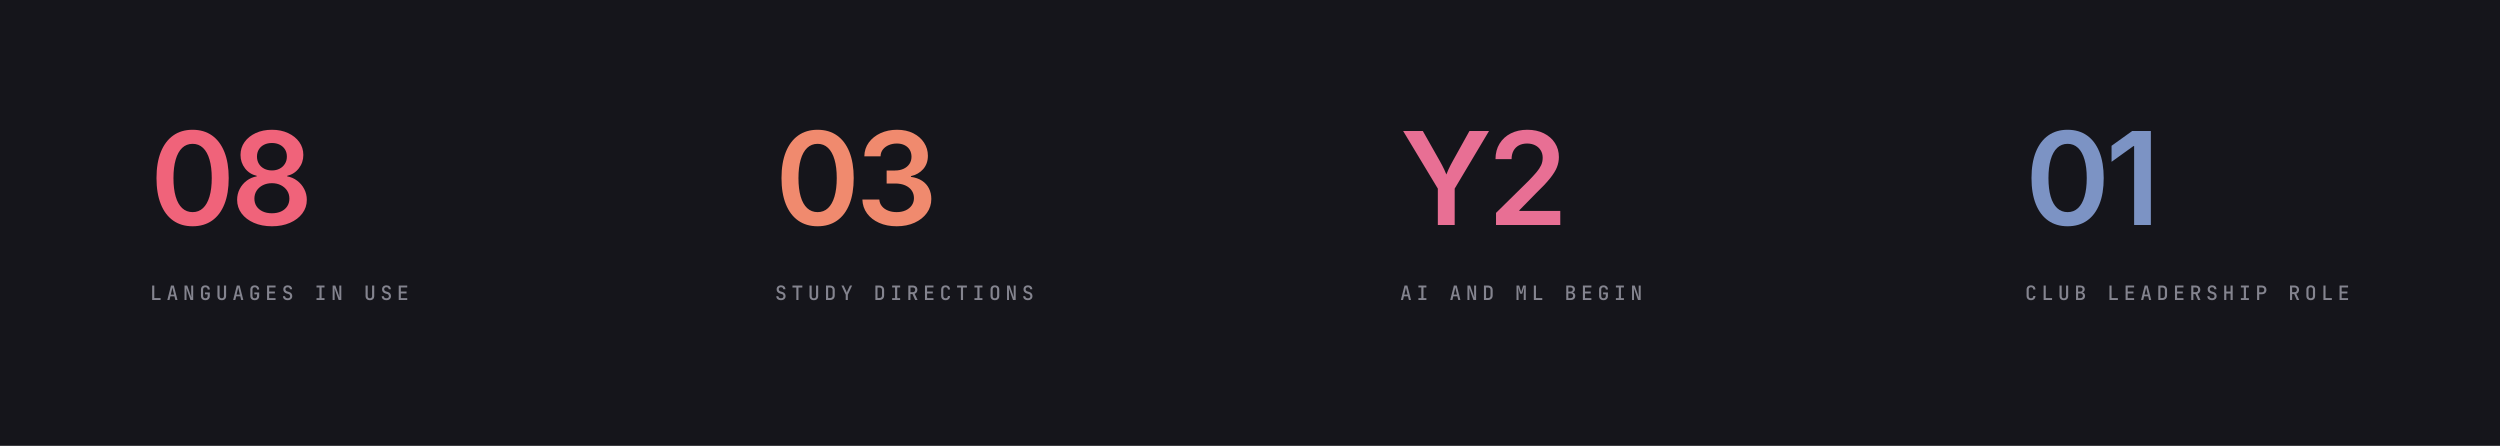
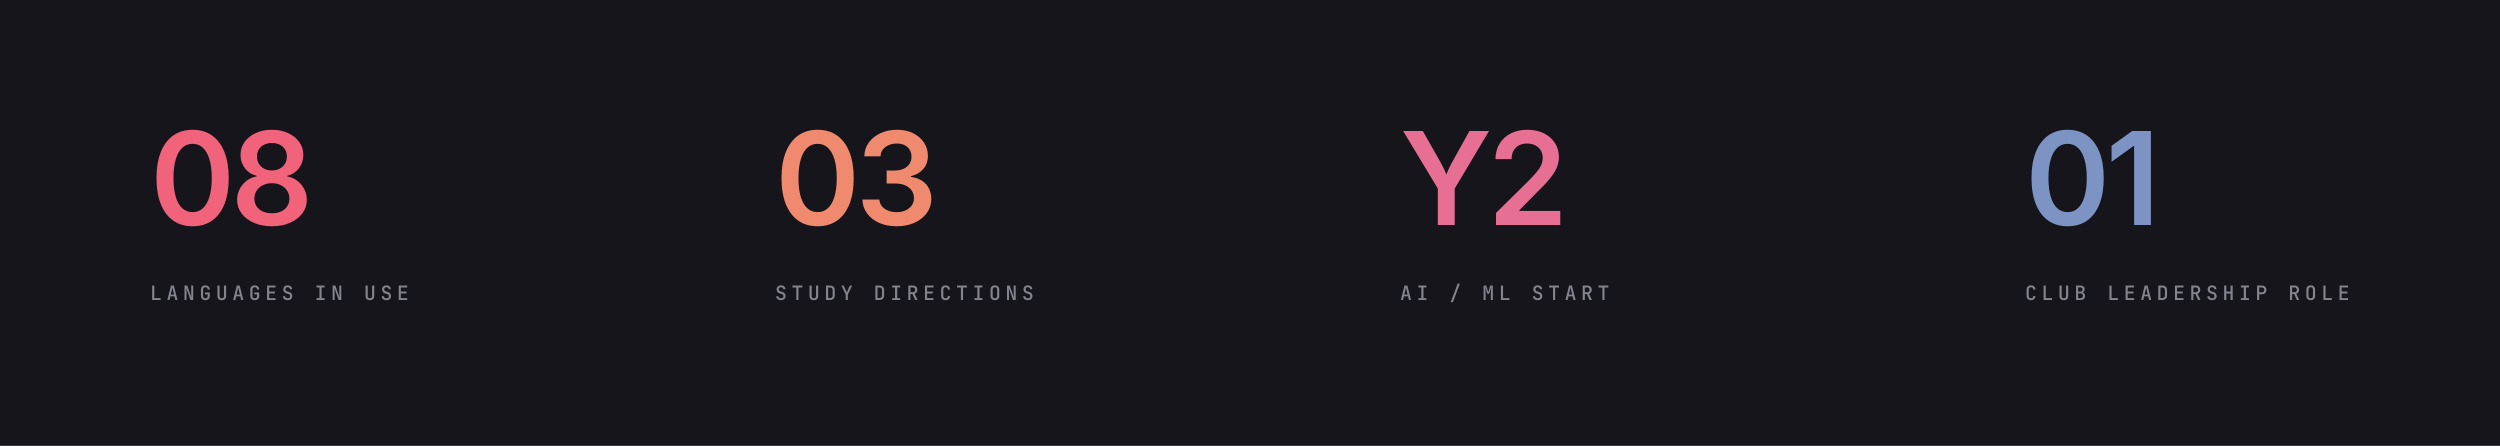
<svg xmlns="http://www.w3.org/2000/svg" width="1200" height="214" viewBox="0 0 1200 214" role="img" aria-label="Eight languages, three directions">
  <rect x="0.0" y="0.0" width="1200.0" height="214.0" fill="#15151B" />
  <path d="M92.43 108.61Q86.99 108.61 83.11 105.87Q79.24 103.13 77.18 97.96Q75.12 92.8 75.12 85.48Q75.12 78.15 77.19 72.97Q79.27 67.8 83.13 65.04Q86.99 62.29 92.43 62.29Q97.91 62.29 101.79 65.04Q105.66 67.8 107.72 72.97Q109.78 78.15 109.78 85.48Q109.78 92.8 107.74 97.96Q105.69 103.13 101.82 105.87Q97.94 108.61 92.43 108.61ZM92.46 101.82Q95.4 101.82 97.44 99.9Q99.49 97.98 100.56 94.33Q101.64 90.68 101.64 85.48Q101.64 80.24 100.56 76.58Q99.49 72.91 97.44 70.98Q95.4 69.04 92.46 69.04Q89.5 69.04 87.45 70.98Q85.41 72.91 84.34 76.58Q83.26 80.24 83.26 85.48Q83.26 90.68 84.32 94.33Q85.38 97.98 87.44 99.9Q89.5 101.82 92.46 101.82ZM130.53 108.61Q125.65 108.61 121.87 106.96Q118.09 105.31 115.95 102.44Q113.82 99.58 113.82 95.92Q113.82 93.11 115.06 90.71Q116.3 88.32 118.43 86.72Q120.57 85.11 123.23 84.66L123.23 84.39Q119.75 83.6 117.6 80.8Q115.45 78 115.45 74.37Q115.45 70.88 117.4 68.16Q119.36 65.44 122.76 63.86Q126.17 62.29 130.53 62.29Q134.86 62.29 138.26 63.86Q141.67 65.44 143.64 68.16Q145.6 70.88 145.6 74.37Q145.6 78 143.44 80.8Q141.28 83.6 137.85 84.39L137.85 84.66Q140.49 85.11 142.62 86.72Q144.76 88.32 146.01 90.71Q147.27 93.11 147.27 95.92Q147.27 99.58 145.12 102.44Q142.97 105.31 139.19 106.96Q135.4 108.61 130.53 108.61ZM130.53 102.37Q133.07 102.37 134.95 101.49Q136.83 100.61 137.87 99.02Q138.91 97.43 138.91 95.35Q138.91 93.17 137.82 91.52Q136.73 89.87 134.84 88.9Q132.95 87.93 130.53 87.93Q128.11 87.93 126.2 88.88Q124.29 89.84 123.2 91.5Q122.11 93.17 122.11 95.35Q122.11 97.43 123.14 99.01Q124.17 100.58 126.08 101.48Q127.99 102.37 130.53 102.37ZM130.53 81.81Q132.62 81.81 134.22 80.97Q135.83 80.12 136.76 78.62Q137.7 77.12 137.7 75.15Q137.7 73.19 136.8 71.73Q135.89 70.28 134.27 69.46Q132.65 68.64 130.53 68.64Q128.38 68.64 126.76 69.46Q125.14 70.28 124.25 71.73Q123.35 73.19 123.35 75.15Q123.35 77.12 124.26 78.62Q125.17 80.12 126.8 80.97Q128.44 81.81 130.53 81.81Z" fill="#F0637A" />
  <path d="M73.04 144L73.04 137.06L74.06 137.06L74.06 143.06L77.09 143.06L77.09 144ZM80.31 144L82.08 137.06L83.42 137.06L85.19 144L84.16 144L83.74 142.24L81.77 142.24L81.35 144ZM81.96 141.4L83.54 141.4L83.06 139.39Q82.94 138.86 82.86 138.47Q82.78 138.07 82.75 137.93Q82.72 138.07 82.65 138.47Q82.57 138.86 82.44 139.38ZM88.57 144L88.57 137.06L89.86 137.06L91.89 142.83Q91.87 142.56 91.84 142.18Q91.81 141.8 91.79 141.39Q91.78 140.98 91.78 140.65L91.78 137.06L92.73 137.06L92.73 144L91.44 144L89.42 138.23Q89.44 138.48 89.47 138.85Q89.49 139.22 89.51 139.62Q89.52 140.02 89.52 140.36L89.52 144ZM98.59 144.09Q97.94 144.09 97.46 143.85Q96.98 143.61 96.72 143.15Q96.46 142.69 96.46 142.07L96.46 138.99Q96.46 138.37 96.72 137.91Q96.98 137.45 97.46 137.21Q97.94 136.97 98.59 136.97Q99.23 136.97 99.71 137.22Q100.18 137.46 100.45 137.92Q100.71 138.37 100.71 138.99L99.68 138.99Q99.68 138.45 99.4 138.17Q99.11 137.88 98.59 137.88Q98.07 137.88 97.78 138.17Q97.49 138.45 97.49 138.98L97.49 142.07Q97.49 142.6 97.78 142.9Q98.07 143.19 98.59 143.19Q99.11 143.19 99.4 142.9Q99.68 142.6 99.68 142.07L99.68 141.29L98.39 141.29L98.39 140.39L100.71 140.39L100.71 142.07Q100.71 142.69 100.45 143.14Q100.18 143.6 99.71 143.85Q99.23 144.09 98.59 144.09ZM106.45 144.09Q105.45 144.09 104.91 143.55Q104.37 143 104.37 142.06L104.37 137.06L105.4 137.06L105.4 142.06Q105.4 142.58 105.66 142.89Q105.92 143.19 106.45 143.19Q106.97 143.19 107.24 142.89Q107.5 142.58 107.5 142.06L107.5 137.06L108.53 137.06L108.53 142.06Q108.53 143 107.99 143.55Q107.45 144.09 106.45 144.09ZM111.91 144L113.68 137.06L115.02 137.06L116.79 144L115.76 144L115.34 142.24L113.37 142.24L112.95 144ZM113.56 141.4L115.14 141.4L114.66 139.39Q114.54 138.86 114.46 138.47Q114.38 138.07 114.35 137.93Q114.32 138.07 114.25 138.47Q114.17 138.86 114.04 139.38ZM122.29 144.09Q121.64 144.09 121.16 143.85Q120.68 143.61 120.42 143.15Q120.16 142.69 120.16 142.07L120.16 138.99Q120.16 138.37 120.42 137.91Q120.68 137.45 121.16 137.21Q121.64 136.97 122.29 136.97Q122.93 136.97 123.41 137.22Q123.88 137.46 124.15 137.92Q124.41 138.37 124.41 138.99L123.38 138.99Q123.38 138.45 123.1 138.17Q122.81 137.88 122.29 137.88Q121.77 137.88 121.48 138.17Q121.19 138.45 121.19 138.98L121.19 142.07Q121.19 142.6 121.48 142.9Q121.77 143.19 122.29 143.19Q122.81 143.19 123.1 142.9Q123.38 142.6 123.38 142.07L123.38 141.29L122.09 141.29L122.09 140.39L124.41 140.39L124.41 142.07Q124.41 142.69 124.15 143.14Q123.88 143.6 123.41 143.85Q122.93 144.09 122.29 144.09ZM128.19 144L128.19 137.06L132.27 137.06L132.27 137.98L129.2 137.98L129.2 139.94L131.94 139.94L131.94 140.85L129.2 140.85L129.2 143.09L132.27 143.09L132.27 144ZM138.08 144.09Q137.38 144.09 136.87 143.86Q136.37 143.63 136.09 143.2Q135.82 142.76 135.82 142.17L136.83 142.17Q136.83 142.64 137.17 142.91Q137.5 143.18 138.09 143.18Q138.64 143.18 138.95 142.92Q139.27 142.65 139.27 142.19Q139.27 141.8 139.05 141.51Q138.84 141.23 138.44 141.12L137.57 140.87Q136.81 140.65 136.39 140.12Q135.98 139.59 135.98 138.86Q135.98 138.29 136.24 137.86Q136.49 137.44 136.97 137.2Q137.44 136.96 138.09 136.96Q139.04 136.96 139.61 137.47Q140.19 137.99 140.2 138.85L139.17 138.85Q139.17 138.4 138.88 138.13Q138.59 137.87 138.07 137.87Q137.57 137.87 137.28 138.11Q137 138.36 137 138.79Q137 139.18 137.21 139.47Q137.42 139.75 137.82 139.87L138.71 140.13Q139.47 140.34 139.87 140.87Q140.28 141.41 140.28 142.15Q140.28 142.73 140.01 143.17Q139.73 143.61 139.24 143.85Q138.74 144.09 138.08 144.09ZM151.93 144L151.93 143.09L153.33 143.09L153.33 137.98L151.93 137.98L151.93 137.06L155.77 137.06L155.77 137.98L154.37 137.98L154.37 143.09L155.77 143.09L155.77 144ZM159.67 144L159.67 137.06L160.96 137.06L162.99 142.83Q162.97 142.56 162.94 142.18Q162.91 141.8 162.89 141.39Q162.88 140.98 162.88 140.65L162.88 137.06L163.83 137.06L163.83 144L162.54 144L160.52 138.23Q160.54 138.48 160.57 138.85Q160.59 139.22 160.61 139.62Q160.62 140.02 160.62 140.36L160.62 144ZM177.55 144.09Q176.55 144.09 176.01 143.55Q175.47 143 175.47 142.06L175.47 137.06L176.5 137.06L176.5 142.06Q176.5 142.58 176.76 142.89Q177.02 143.19 177.55 143.19Q178.07 143.19 178.34 142.89Q178.6 142.58 178.6 142.06L178.6 137.06L179.63 137.06L179.63 142.06Q179.63 143 179.09 143.55Q178.55 144.09 177.55 144.09ZM185.48 144.09Q184.78 144.09 184.27 143.86Q183.77 143.63 183.49 143.2Q183.22 142.76 183.22 142.17L184.23 142.17Q184.23 142.64 184.57 142.91Q184.9 143.18 185.49 143.18Q186.04 143.18 186.35 142.92Q186.67 142.65 186.67 142.19Q186.67 141.8 186.45 141.51Q186.24 141.23 185.84 141.12L184.97 140.87Q184.21 140.65 183.79 140.12Q183.38 139.59 183.38 138.86Q183.38 138.29 183.64 137.86Q183.89 137.44 184.37 137.2Q184.84 136.96 185.49 136.96Q186.44 136.96 187.01 137.47Q187.59 137.99 187.6 138.85L186.57 138.85Q186.57 138.4 186.28 138.13Q185.99 137.87 185.47 137.87Q184.97 137.87 184.68 138.11Q184.4 138.36 184.4 138.79Q184.4 139.18 184.61 139.47Q184.82 139.75 185.22 139.87L186.11 140.13Q186.87 140.34 187.27 140.87Q187.68 141.41 187.68 142.15Q187.68 142.73 187.41 143.17Q187.13 143.61 186.64 143.85Q186.14 144.09 185.48 144.09ZM191.39 144L191.39 137.06L195.47 137.06L195.47 137.98L192.4 137.98L192.4 139.94L195.14 139.94L195.14 140.85L192.4 140.85L192.4 143.09L195.47 143.09L195.47 144Z" fill="#84848F" />
  <path d="M392.43 108.61Q386.99 108.61 383.11 105.87Q379.24 103.13 377.18 97.96Q375.12 92.8 375.12 85.48Q375.12 78.15 377.19 72.97Q379.27 67.8 383.13 65.04Q386.99 62.29 392.43 62.29Q397.91 62.29 401.79 65.04Q405.66 67.8 407.72 72.97Q409.78 78.15 409.78 85.48Q409.78 92.8 407.74 97.96Q405.69 103.13 401.82 105.87Q397.94 108.61 392.43 108.61ZM392.46 101.82Q395.4 101.82 397.44 99.9Q399.49 97.98 400.56 94.33Q401.64 90.68 401.64 85.48Q401.64 80.24 400.56 76.58Q399.49 72.91 397.44 70.98Q395.4 69.04 392.46 69.04Q389.5 69.04 387.45 70.98Q385.41 72.91 384.34 76.58Q383.26 80.24 383.26 85.48Q383.26 90.68 384.32 94.33Q385.38 97.98 387.44 99.9Q389.5 101.82 392.46 101.82ZM430.41 108.61Q425.65 108.61 421.98 106.97Q418.3 105.34 416.18 102.44Q414.06 99.55 413.94 95.77L422.08 95.77Q422.2 97.62 423.31 98.98Q424.41 100.34 426.26 101.08Q428.11 101.82 430.41 101.82Q432.83 101.82 434.69 100.98Q436.55 100.13 437.63 98.6Q438.7 97.07 438.7 95.07Q438.7 93.01 437.61 91.44Q436.52 89.87 434.49 88.97Q432.47 88.08 429.59 88.08L425.59 88.08L425.59 81.84L429.59 81.84Q431.95 81.84 433.74 81.01Q435.52 80.18 436.52 78.7Q437.52 77.21 437.52 75.24Q437.52 73.34 436.66 71.91Q435.8 70.49 434.21 69.69Q432.62 68.89 430.5 68.89Q428.41 68.89 426.65 69.63Q424.9 70.37 423.81 71.73Q422.72 73.09 422.66 75.03L414.88 75.03Q414.94 71.25 417.04 68.39Q419.15 65.53 422.67 63.91Q426.2 62.29 430.56 62.29Q435.07 62.29 438.4 63.98Q441.73 65.68 443.56 68.51Q445.39 71.34 445.39 74.76Q445.39 78.57 443.15 81.15Q440.91 83.72 437.25 84.54L437.25 84.9Q440.4 85.33 442.58 86.76Q444.76 88.2 445.89 90.44Q447.03 92.68 447.03 95.5Q447.03 99.28 444.88 102.25Q442.73 105.21 438.99 106.91Q435.25 108.61 430.41 108.61Z" fill="#F08A6E" />
  <path d="M374.88 144.09Q374.18 144.09 373.67 143.86Q373.17 143.63 372.89 143.2Q372.62 142.76 372.62 142.17L373.63 142.17Q373.63 142.64 373.97 142.91Q374.3 143.18 374.89 143.18Q375.44 143.18 375.75 142.92Q376.07 142.65 376.07 142.19Q376.07 141.8 375.85 141.51Q375.64 141.23 375.24 141.12L374.37 140.87Q373.61 140.65 373.19 140.12Q372.78 139.59 372.78 138.86Q372.78 138.29 373.04 137.86Q373.29 137.44 373.77 137.2Q374.24 136.96 374.89 136.96Q375.84 136.96 376.41 137.47Q376.99 137.99 377 138.85L375.97 138.85Q375.97 138.4 375.68 138.13Q375.39 137.87 374.87 137.87Q374.37 137.87 374.08 138.11Q373.8 138.36 373.8 138.79Q373.8 139.18 374.01 139.47Q374.22 139.75 374.62 139.87L375.51 140.13Q376.27 140.34 376.67 140.87Q377.08 141.41 377.08 142.15Q377.08 142.73 376.81 143.17Q376.53 143.61 376.04 143.85Q375.54 144.09 374.88 144.09ZM382.24 144L382.24 138.01L380.38 138.01L380.38 137.06L385.12 137.06L385.12 138.01L383.26 138.01L383.26 144ZM390.65 144.09Q389.65 144.09 389.11 143.55Q388.57 143 388.57 142.06L388.57 137.06L389.6 137.06L389.6 142.06Q389.6 142.58 389.86 142.89Q390.12 143.19 390.65 143.19Q391.17 143.19 391.44 142.89Q391.7 142.58 391.7 142.06L391.7 137.06L392.73 137.06L392.73 142.06Q392.73 143 392.19 143.55Q391.65 144.09 390.65 144.09ZM396.49 144L396.49 137.06L398.43 137.06Q399.11 137.06 399.61 137.33Q400.12 137.59 400.4 138.06Q400.68 138.54 400.68 139.18L400.68 141.87Q400.68 142.51 400.4 142.99Q400.12 143.48 399.61 143.74Q399.11 144 398.43 144ZM397.51 143.07L398.43 143.07Q399 143.07 399.32 142.75Q399.65 142.43 399.65 141.87L399.65 139.18Q399.65 138.63 399.32 138.31Q399 138 398.43 138L397.51 138ZM405.94 144L405.94 141.44L403.88 137.06L404.94 137.06L406.16 139.69Q406.29 139.94 406.36 140.17Q406.44 140.39 406.47 140.51Q406.49 140.39 406.57 140.17Q406.65 139.94 406.76 139.69L407.96 137.06L409.02 137.06L406.96 141.44L406.96 144ZM420.19 144L420.19 137.06L422.13 137.06Q422.81 137.06 423.31 137.33Q423.82 137.59 424.1 138.06Q424.38 138.54 424.38 139.18L424.38 141.87Q424.38 142.51 424.1 142.99Q423.82 143.48 423.31 143.74Q422.81 144 422.13 144ZM421.21 143.07L422.13 143.07Q422.7 143.07 423.02 142.75Q423.35 142.43 423.35 141.87L423.35 139.18Q423.35 138.63 423.02 138.31Q422.7 138 422.13 138L421.21 138ZM428.23 144L428.23 143.09L429.63 143.09L429.63 137.98L428.23 137.98L428.23 137.06L432.07 137.06L432.07 137.98L430.67 137.98L430.67 143.09L432.07 143.09L432.07 144ZM436 144L436 137.06L438.17 137.06Q438.83 137.06 439.31 137.32Q439.8 137.57 440.07 138.02Q440.34 138.48 440.34 139.1Q440.34 139.79 439.98 140.3Q439.63 140.81 439.02 141.02L440.43 144L439.27 144L438 141.15L437.02 141.15L437.02 144ZM437.02 140.25L438.17 140.25Q438.69 140.25 438.99 139.94Q439.29 139.63 439.29 139.12Q439.29 138.59 438.99 138.28Q438.69 137.98 438.17 137.98L437.02 137.98ZM443.99 144L443.99 137.06L448.07 137.06L448.07 137.98L445 137.98L445 139.94L447.74 139.94L447.74 140.85L445 140.85L445 143.09L448.07 143.09L448.07 144ZM453.89 144.09Q453.24 144.09 452.76 143.85Q452.28 143.61 452.02 143.15Q451.76 142.69 451.76 142.07L451.76 138.99Q451.76 138.37 452.02 137.91Q452.28 137.45 452.76 137.21Q453.24 136.97 453.89 136.97Q454.53 136.97 455.01 137.22Q455.48 137.46 455.75 137.92Q456.01 138.37 456.01 138.99L454.98 138.99Q454.98 138.45 454.7 138.17Q454.41 137.88 453.89 137.88Q453.37 137.88 453.08 138.17Q452.79 138.45 452.79 138.98L452.79 142.07Q452.79 142.6 453.08 142.89Q453.37 143.18 453.89 143.18Q454.41 143.18 454.7 142.89Q454.98 142.6 454.98 142.07L456.01 142.07Q456.01 142.69 455.75 143.14Q455.48 143.6 455.01 143.85Q454.53 144.09 453.89 144.09ZM461.24 144L461.24 138.01L459.38 138.01L459.38 137.06L464.12 137.06L464.12 138.01L462.26 138.01L462.26 144ZM467.73 144L467.73 143.09L469.13 143.09L469.13 137.98L467.73 137.98L467.73 137.06L471.57 137.06L471.57 137.98L470.17 137.98L470.17 143.09L471.57 143.09L471.57 144ZM477.55 144.09Q476.9 144.09 476.43 143.85Q475.96 143.61 475.71 143.15Q475.46 142.69 475.46 142.07L475.46 138.99Q475.46 138.37 475.71 137.91Q475.96 137.45 476.43 137.21Q476.9 136.97 477.55 136.97Q478.2 136.97 478.67 137.21Q479.14 137.45 479.39 137.91Q479.64 138.37 479.64 138.98L479.64 142.07Q479.64 142.69 479.39 143.15Q479.14 143.61 478.67 143.85Q478.2 144.09 477.55 144.09ZM477.55 143.18Q478.07 143.18 478.34 142.89Q478.61 142.6 478.61 142.07L478.61 138.99Q478.61 138.45 478.34 138.17Q478.07 137.88 477.55 137.88Q477.04 137.88 476.76 138.17Q476.49 138.45 476.49 138.99L476.49 142.07Q476.49 142.6 476.76 142.89Q477.04 143.18 477.55 143.18ZM483.37 144L483.37 137.06L484.66 137.06L486.68 142.83Q486.67 142.56 486.64 142.18Q486.61 141.8 486.59 141.39Q486.58 140.98 486.58 140.65L486.58 137.06L487.53 137.06L487.53 144L486.24 144L484.22 138.23Q484.24 138.48 484.27 138.85Q484.29 139.22 484.31 139.62Q484.32 140.02 484.32 140.36L484.32 144ZM493.38 144.09Q492.68 144.09 492.17 143.86Q491.67 143.63 491.39 143.2Q491.12 142.76 491.12 142.17L492.13 142.17Q492.13 142.64 492.47 142.91Q492.8 143.18 493.39 143.18Q493.94 143.18 494.25 142.92Q494.57 142.65 494.57 142.19Q494.57 141.8 494.35 141.51Q494.14 141.23 493.74 141.12L492.87 140.87Q492.11 140.65 491.69 140.12Q491.28 139.59 491.28 138.86Q491.28 138.29 491.54 137.86Q491.79 137.44 492.27 137.2Q492.74 136.96 493.39 136.96Q494.34 136.96 494.91 137.47Q495.49 137.99 495.5 138.85L494.47 138.85Q494.47 138.4 494.18 138.13Q493.89 137.87 493.37 137.87Q492.87 137.87 492.58 138.11Q492.3 138.36 492.3 138.79Q492.3 139.18 492.51 139.47Q492.72 139.75 493.12 139.87L494.01 140.13Q494.77 140.34 495.17 140.87Q495.58 141.41 495.58 142.15Q495.58 142.73 495.31 143.17Q495.03 143.61 494.54 143.85Q494.04 144.09 493.38 144.09Z" fill="#84848F" />
  <line x1="336.0" y1="58" x2="336.0" y2="58" stroke="#282830" stroke-width="1.0" opacity="1.0" />
  <path d="M690.16 108L690.16 90.53L673.51 62.89L682.96 62.89L691.01 77.12Q692.28 79.36 693.28 81.48Q694.28 83.6 695.34 86.66L693.22 86.66Q694.25 83.57 695.23 81.42Q696.22 79.27 697.43 77.12L705.33 62.89L714.72 62.89L698.25 90.53L698.25 108ZM718.09 108L718.09 102.19L733.74 86.78Q735.95 84.51 737.45 82.75Q738.94 81 739.72 79.35Q740.49 77.7 740.49 75.76Q740.49 73.64 739.5 72.1Q738.52 70.55 736.84 69.72Q735.16 68.89 733.01 68.89Q730.74 68.89 729.06 69.79Q727.38 70.7 726.47 72.38Q725.56 74.06 725.56 76.39L717.84 76.39Q717.84 72.13 719.8 68.95Q721.75 65.77 725.19 64.03Q728.62 62.29 733.1 62.29Q737.61 62.29 741.03 63.98Q744.45 65.68 746.36 68.63Q748.27 71.58 748.27 75.37Q748.27 77.88 747.33 80.27Q746.39 82.66 743.97 85.67Q741.55 88.69 737.13 92.92L729.29 100.92L729.29 101.25L748.93 101.25L748.93 108Z" fill="#E86F94" />
-   <path d="M672.41 144L674.18 137.06L675.52 137.06L677.29 144L676.26 144L675.84 142.24L673.87 142.24L673.45 144ZM674.06 141.4L675.64 141.4L675.16 139.39Q675.04 138.86 674.96 138.47Q674.88 138.07 674.85 137.93Q674.82 138.07 674.75 138.47Q674.67 138.86 674.54 139.38ZM680.83 144L680.83 143.09L682.23 143.09L682.23 137.98L680.83 137.98L680.83 137.06L684.67 137.06L684.67 137.98L683.27 137.98L683.27 143.09L684.67 143.09L684.67 144ZM696.11 144L697.88 137.06L699.22 137.06L700.99 144L699.96 144L699.54 142.24L697.57 142.24L697.15 144ZM697.76 141.4L699.34 141.4L698.86 139.39Q698.74 138.86 698.66 138.47Q698.58 138.07 698.55 137.93Q698.52 138.07 698.45 138.47Q698.37 138.86 698.24 139.38ZM704.37 144L704.37 137.06L705.66 137.06L707.68 142.83Q707.67 142.56 707.64 142.18Q707.61 141.8 707.59 141.39Q707.58 140.98 707.58 140.65L707.58 137.06L708.53 137.06L708.53 144L707.24 144L705.22 138.23Q705.24 138.48 705.27 138.85Q705.29 139.22 705.31 139.62Q705.32 140.02 705.32 140.36L705.32 144ZM712.29 144L712.29 137.06L714.23 137.06Q714.91 137.06 715.41 137.33Q715.92 137.59 716.2 138.06Q716.48 138.54 716.48 139.18L716.48 141.87Q716.48 142.51 716.2 142.99Q715.92 143.48 715.41 143.74Q714.91 144 714.23 144ZM713.31 143.07L714.23 143.07Q714.8 143.07 715.12 142.75Q715.45 142.43 715.45 141.87L715.45 139.18Q715.45 138.63 715.12 138.31Q714.8 138 714.23 138L713.31 138ZM727.93 144L727.93 137.06L729.19 137.06L729.88 139.29Q729.99 139.6 730.06 139.89Q730.14 140.18 730.17 140.32Q730.21 140.18 730.28 139.89Q730.35 139.6 730.44 139.29L731.11 137.06L732.37 137.06L732.37 144L731.4 144L731.4 141.66Q731.4 141.22 731.43 140.67Q731.45 140.12 731.5 139.57Q731.55 139.01 731.59 138.5Q731.64 138 731.68 137.62L730.65 140.99L729.67 140.99L728.62 137.62Q728.67 137.99 728.72 138.48Q728.76 138.97 728.8 139.52Q728.84 140.07 728.87 140.62Q728.9 141.18 728.9 141.66L728.9 144ZM736.24 144L736.24 137.06L737.26 137.06L737.26 143.06L740.29 143.06L740.29 144ZM751.81 144L751.81 137.06L753.85 137.06Q754.84 137.06 755.4 137.54Q755.96 138.01 755.96 138.85Q755.96 139.33 755.75 139.67Q755.55 140.02 755.19 140.21Q754.83 140.4 754.34 140.4L754.34 140.3Q754.87 140.29 755.27 140.5Q755.66 140.7 755.89 141.1Q756.12 141.5 756.12 142.05Q756.12 142.64 755.86 143.08Q755.6 143.53 755.12 143.76Q754.64 144 753.98 144ZM752.8 143.12L753.9 143.12Q754.45 143.12 754.77 142.82Q755.09 142.53 755.09 142Q755.09 141.47 754.77 141.15Q754.45 140.83 753.9 140.83L752.8 140.83ZM752.8 139.97L753.84 139.97Q754.35 139.97 754.65 139.7Q754.94 139.42 754.94 138.96Q754.94 138.49 754.65 138.22Q754.35 137.95 753.85 137.95L752.8 137.95ZM759.79 144L759.79 137.06L763.87 137.06L763.87 137.98L760.8 137.98L760.8 139.94L763.54 139.94L763.54 140.85L760.8 140.85L760.8 143.09L763.87 143.09L763.87 144ZM769.69 144.09Q769.04 144.09 768.56 143.85Q768.08 143.61 767.82 143.15Q767.56 142.69 767.56 142.07L767.56 138.99Q767.56 138.37 767.82 137.91Q768.08 137.45 768.56 137.21Q769.04 136.97 769.69 136.97Q770.33 136.97 770.81 137.22Q771.28 137.46 771.55 137.92Q771.81 138.37 771.81 138.99L770.78 138.99Q770.78 138.45 770.5 138.17Q770.21 137.88 769.69 137.88Q769.17 137.88 768.88 138.17Q768.59 138.45 768.59 138.98L768.59 142.07Q768.59 142.6 768.88 142.9Q769.17 143.19 769.69 143.19Q770.21 143.19 770.5 142.9Q770.78 142.6 770.78 142.07L770.78 141.29L769.49 141.29L769.49 140.39L771.81 140.39L771.81 142.07Q771.81 142.69 771.55 143.14Q771.28 143.6 770.81 143.85Q770.33 144.09 769.69 144.09ZM775.63 144L775.63 143.09L777.03 143.09L777.03 137.98L775.63 137.98L775.63 137.06L779.47 137.06L779.47 137.98L778.07 137.98L778.07 143.09L779.47 143.09L779.47 144ZM783.37 144L783.37 137.06L784.66 137.06L786.68 142.83Q786.67 142.56 786.64 142.18Q786.61 141.8 786.59 141.39Q786.58 140.98 786.58 140.65L786.58 137.06L787.53 137.06L787.53 144L786.24 144L784.22 138.23Q784.24 138.48 784.27 138.85Q784.29 139.22 784.31 139.62Q784.32 140.02 784.32 140.36L784.32 144Z" fill="#84848F" />
+   <path d="M672.41 144L674.18 137.06L675.52 137.06L677.29 144L676.26 144L675.84 142.24L673.87 142.24L673.45 144ZM674.06 141.4L675.64 141.4L675.16 139.39Q675.04 138.86 674.96 138.47Q674.88 138.07 674.85 137.93Q674.82 138.07 674.75 138.47Q674.67 138.86 674.54 139.38ZM680.83 144L680.83 143.09L682.23 143.09L682.23 137.98L680.83 137.98L680.83 137.06L684.67 137.06L684.67 137.98L683.27 137.98L683.27 143.09L684.67 143.09L684.67 144ZM696.35 145.04L699.69 136.12L700.75 136.12L697.41 145.04ZM712.13 144L712.13 137.06L713.39 137.06L714.08 139.29Q714.19 139.6 714.26 139.89Q714.34 140.18 714.37 140.32Q714.41 140.18 714.48 139.89Q714.55 139.6 714.64 139.29L715.31 137.06L716.57 137.06L716.57 144L715.6 144L715.6 141.66Q715.6 141.22 715.63 140.67Q715.65 140.12 715.7 139.57Q715.75 139.01 715.79 138.5Q715.84 138 715.88 137.62L714.85 140.99L713.87 140.99L712.82 137.62Q712.87 137.99 712.92 138.48Q712.96 138.97 713 139.52Q713.04 140.07 713.07 140.62Q713.1 141.18 713.1 141.66L713.1 144ZM720.44 144L720.44 137.06L721.46 137.06L721.46 143.06L724.49 143.06L724.49 144ZM738.08 144.09Q737.38 144.09 736.87 143.86Q736.37 143.63 736.09 143.2Q735.82 142.76 735.82 142.17L736.83 142.17Q736.83 142.64 737.17 142.91Q737.5 143.18 738.09 143.18Q738.64 143.18 738.95 142.92Q739.27 142.65 739.27 142.19Q739.27 141.8 739.05 141.51Q738.84 141.23 738.44 141.12L737.57 140.87Q736.81 140.65 736.39 140.12Q735.98 139.59 735.98 138.86Q735.98 138.29 736.24 137.86Q736.49 137.44 736.97 137.2Q737.44 136.96 738.09 136.96Q739.04 136.96 739.61 137.47Q740.19 137.99 740.2 138.85L739.17 138.85Q739.17 138.4 738.88 138.13Q738.59 137.87 738.07 137.87Q737.57 137.87 737.28 138.11Q737 138.36 737 138.79Q737 139.18 737.21 139.47Q737.42 139.75 737.82 139.87L738.71 140.13Q739.47 140.34 739.87 140.87Q740.28 141.41 740.28 142.15Q740.28 142.73 740.01 143.17Q739.73 143.61 739.24 143.85Q738.74 144.09 738.08 144.09ZM745.44 144L745.44 138.01L743.58 138.01L743.58 137.06L748.32 137.06L748.32 138.01L746.46 138.01L746.46 144ZM751.41 144L753.18 137.06L754.52 137.06L756.29 144L755.26 144L754.84 142.24L752.87 142.24L752.45 144ZM753.06 141.4L754.64 141.4L754.16 139.39Q754.04 138.86 753.96 138.47Q753.88 138.07 753.85 137.93Q753.82 138.07 753.75 138.47Q753.67 138.86 753.54 139.38ZM759.7 144L759.7 137.06L761.87 137.06Q762.53 137.06 763.01 137.32Q763.5 137.57 763.77 138.02Q764.04 138.48 764.04 139.1Q764.04 139.79 763.68 140.3Q763.33 140.81 762.72 141.02L764.13 144L762.97 144L761.7 141.15L760.72 141.15L760.72 144ZM760.72 140.25L761.87 140.25Q762.39 140.25 762.69 139.94Q762.99 139.63 762.99 139.12Q762.99 138.59 762.69 138.28Q762.39 137.98 761.87 137.98L760.72 137.98ZM769.14 144L769.14 138.01L767.28 138.01L767.28 137.06L772.02 137.06L772.02 138.01L770.16 138.01L770.16 144Z" fill="#84848F" />
  <line x1="636.0" y1="58" x2="636.0" y2="58" stroke="#282830" stroke-width="1.0" opacity="1.0" />
  <path d="M992.43 108.61Q986.99 108.61 983.11 105.87Q979.24 103.13 977.18 97.96Q975.12 92.8 975.12 85.48Q975.12 78.15 977.19 72.97Q979.27 67.8 983.13 65.04Q986.99 62.29 992.43 62.29Q997.91 62.29 1001.79 65.04Q1005.66 67.8 1007.72 72.97Q1009.78 78.15 1009.78 85.48Q1009.78 92.8 1007.74 97.96Q1005.69 103.13 1001.82 105.87Q997.94 108.61 992.43 108.61ZM992.46 101.82Q995.4 101.82 997.44 99.9Q999.49 97.98 1000.56 94.33Q1001.64 90.68 1001.64 85.48Q1001.64 80.24 1000.56 76.58Q999.49 72.91 997.44 70.98Q995.4 69.04 992.46 69.04Q989.5 69.04 987.45 70.98Q985.41 72.91 984.34 76.58Q983.26 80.24 983.26 85.48Q983.26 90.68 984.32 94.33Q985.38 97.98 987.44 99.9Q989.5 101.82 992.46 101.82ZM1032.41 62.89L1032.41 108L1024.38 108L1024.38 70.1L1024.08 70.1L1013.55 77.67L1013.55 69.98L1023.44 62.89Z" fill="#7C93C4" />
  <path d="M974.89 144.09Q974.24 144.09 973.76 143.85Q973.28 143.61 973.02 143.15Q972.76 142.69 972.76 142.07L972.76 138.99Q972.76 138.37 973.02 137.91Q973.28 137.45 973.76 137.21Q974.24 136.97 974.89 136.97Q975.53 136.97 976.01 137.22Q976.48 137.46 976.75 137.92Q977.01 138.37 977.01 138.99L975.98 138.99Q975.98 138.45 975.7 138.17Q975.41 137.88 974.89 137.88Q974.37 137.88 974.08 138.17Q973.79 138.45 973.79 138.98L973.79 142.07Q973.79 142.6 974.08 142.89Q974.37 143.18 974.89 143.18Q975.41 143.18 975.7 142.89Q975.98 142.6 975.98 142.07L977.01 142.07Q977.01 142.69 976.75 143.14Q976.48 143.6 976.01 143.85Q975.53 144.09 974.89 144.09ZM980.94 144L980.94 137.06L981.96 137.06L981.96 143.06L984.99 143.06L984.99 144ZM990.65 144.09Q989.65 144.09 989.11 143.55Q988.57 143 988.57 142.06L988.57 137.06L989.6 137.06L989.6 142.06Q989.6 142.58 989.86 142.89Q990.12 143.19 990.65 143.19Q991.17 143.19 991.44 142.89Q991.7 142.58 991.7 142.06L991.7 137.06L992.73 137.06L992.73 142.06Q992.73 143 992.19 143.55Q991.65 144.09 990.65 144.09ZM996.51 144L996.51 137.06L998.55 137.06Q999.54 137.06 1000.1 137.54Q1000.66 138.01 1000.66 138.85Q1000.66 139.33 1000.45 139.67Q1000.25 140.02 999.89 140.21Q999.53 140.4 999.04 140.4L999.04 140.3Q999.57 140.29 999.97 140.5Q1000.36 140.7 1000.59 141.1Q1000.82 141.5 1000.82 142.05Q1000.82 142.64 1000.56 143.08Q1000.3 143.53 999.82 143.76Q999.34 144 998.68 144ZM997.5 143.12L998.6 143.12Q999.15 143.12 999.47 142.82Q999.79 142.53 999.79 142Q999.79 141.47 999.47 141.15Q999.15 140.83 998.6 140.83L997.5 140.83ZM997.5 139.97L998.54 139.97Q999.05 139.97 999.35 139.7Q999.64 139.42 999.64 138.96Q999.64 138.49 999.35 138.22Q999.05 137.95 998.55 137.95L997.5 137.95ZM1012.54 144L1012.54 137.06L1013.56 137.06L1013.56 143.06L1016.59 143.06L1016.59 144ZM1020.29 144L1020.29 137.06L1024.37 137.06L1024.37 137.98L1021.3 137.98L1021.3 139.94L1024.04 139.94L1024.04 140.85L1021.3 140.85L1021.3 143.09L1024.37 143.09L1024.37 144ZM1027.71 144L1029.48 137.06L1030.82 137.06L1032.59 144L1031.56 144L1031.14 142.24L1029.17 142.24L1028.75 144ZM1029.36 141.4L1030.94 141.4L1030.46 139.39Q1030.34 138.86 1030.26 138.47Q1030.18 138.07 1030.15 137.93Q1030.12 138.07 1030.05 138.47Q1029.97 138.86 1029.84 139.38ZM1035.99 144L1035.99 137.06L1037.93 137.06Q1038.61 137.06 1039.11 137.33Q1039.62 137.59 1039.9 138.06Q1040.18 138.54 1040.18 139.18L1040.18 141.87Q1040.18 142.51 1039.9 142.99Q1039.62 143.48 1039.11 143.74Q1038.61 144 1037.93 144ZM1037.01 143.07L1037.93 143.07Q1038.5 143.07 1038.82 142.75Q1039.15 142.43 1039.15 141.87L1039.15 139.18Q1039.15 138.63 1038.82 138.31Q1038.5 138 1037.93 138L1037.01 138ZM1043.99 144L1043.99 137.06L1048.07 137.06L1048.07 137.98L1045 137.98L1045 139.94L1047.74 139.94L1047.74 140.85L1045 140.85L1045 143.09L1048.07 143.09L1048.07 144ZM1051.8 144L1051.8 137.06L1053.97 137.06Q1054.63 137.06 1055.11 137.32Q1055.6 137.57 1055.87 138.02Q1056.14 138.48 1056.14 139.1Q1056.14 139.79 1055.78 140.3Q1055.43 140.81 1054.82 141.02L1056.23 144L1055.07 144L1053.8 141.15L1052.82 141.15L1052.82 144ZM1052.82 140.25L1053.97 140.25Q1054.49 140.25 1054.79 139.94Q1055.09 139.63 1055.09 139.12Q1055.09 138.59 1054.79 138.28Q1054.49 137.98 1053.97 137.98L1052.82 137.98ZM1061.78 144.09Q1061.08 144.09 1060.57 143.86Q1060.07 143.63 1059.79 143.2Q1059.52 142.76 1059.52 142.17L1060.53 142.17Q1060.53 142.64 1060.87 142.91Q1061.2 143.18 1061.79 143.18Q1062.34 143.18 1062.65 142.92Q1062.97 142.65 1062.97 142.19Q1062.97 141.8 1062.75 141.51Q1062.54 141.23 1062.14 141.12L1061.27 140.87Q1060.51 140.65 1060.09 140.12Q1059.68 139.59 1059.68 138.86Q1059.68 138.29 1059.94 137.86Q1060.19 137.44 1060.67 137.2Q1061.14 136.96 1061.79 136.96Q1062.74 136.96 1063.31 137.47Q1063.89 137.99 1063.9 138.85L1062.87 138.85Q1062.87 138.4 1062.58 138.13Q1062.29 137.87 1061.77 137.87Q1061.27 137.87 1060.98 138.11Q1060.7 138.36 1060.7 138.79Q1060.7 139.18 1060.91 139.47Q1061.12 139.75 1061.52 139.87L1062.41 140.13Q1063.17 140.34 1063.57 140.87Q1063.98 141.41 1063.98 142.15Q1063.98 142.73 1063.71 143.17Q1063.43 143.61 1062.94 143.85Q1062.44 144.09 1061.78 144.09ZM1067.61 144L1067.61 137.06L1068.63 137.06L1068.63 139.93L1070.67 139.93L1070.67 137.06L1071.69 137.06L1071.69 144L1070.67 144L1070.67 140.88L1068.63 140.88L1068.63 144ZM1075.63 144L1075.63 143.09L1077.03 143.09L1077.03 137.98L1075.63 137.98L1075.63 137.06L1079.47 137.06L1079.47 137.98L1078.07 137.98L1078.07 143.09L1079.47 143.09L1079.47 144ZM1083.4 144L1083.4 137.06L1085.67 137.06Q1086.34 137.06 1086.84 137.32Q1087.34 137.58 1087.61 138.05Q1087.88 138.52 1087.88 139.16Q1087.88 139.78 1087.61 140.26Q1087.33 140.73 1086.84 140.99Q1086.34 141.25 1085.67 141.25L1084.42 141.25L1084.42 144ZM1084.42 140.32L1085.67 140.32Q1086.2 140.32 1086.52 140.01Q1086.84 139.69 1086.84 139.16Q1086.84 138.61 1086.52 138.3Q1086.2 137.99 1085.67 137.99L1084.42 137.99ZM1099.2 144L1099.2 137.06L1101.37 137.06Q1102.03 137.06 1102.51 137.32Q1103 137.57 1103.27 138.02Q1103.54 138.48 1103.54 139.1Q1103.54 139.79 1103.18 140.3Q1102.83 140.81 1102.22 141.02L1103.63 144L1102.47 144L1101.2 141.15L1100.22 141.15L1100.22 144ZM1100.22 140.25L1101.37 140.25Q1101.89 140.25 1102.19 139.94Q1102.49 139.63 1102.49 139.12Q1102.49 138.59 1102.19 138.28Q1101.89 137.98 1101.37 137.98L1100.22 137.98ZM1109.15 144.09Q1108.5 144.09 1108.03 143.85Q1107.56 143.61 1107.31 143.15Q1107.06 142.69 1107.06 142.07L1107.06 138.99Q1107.06 138.37 1107.31 137.91Q1107.56 137.45 1108.03 137.21Q1108.5 136.97 1109.15 136.97Q1109.8 136.97 1110.27 137.21Q1110.74 137.45 1110.99 137.91Q1111.24 138.37 1111.24 138.98L1111.24 142.07Q1111.24 142.69 1110.99 143.15Q1110.74 143.61 1110.27 143.85Q1109.8 144.09 1109.15 144.09ZM1109.15 143.18Q1109.67 143.18 1109.94 142.89Q1110.21 142.6 1110.21 142.07L1110.21 138.99Q1110.21 138.45 1109.94 138.17Q1109.67 137.88 1109.15 137.88Q1108.64 137.88 1108.36 138.17Q1108.09 138.45 1108.09 138.99L1108.09 142.07Q1108.09 142.6 1108.36 142.89Q1108.64 143.18 1109.15 143.18ZM1115.24 144L1115.24 137.06L1116.26 137.06L1116.26 143.06L1119.29 143.06L1119.29 144ZM1122.99 144L1122.99 137.06L1127.07 137.06L1127.07 137.98L1124 137.98L1124 139.94L1126.74 139.94L1126.74 140.85L1124 140.85L1124 143.09L1127.07 143.09L1127.07 144Z" fill="#84848F" />
  <line x1="936.0" y1="58" x2="936.0" y2="58" stroke="#282830" stroke-width="1.0" opacity="1.0" />
</svg>
